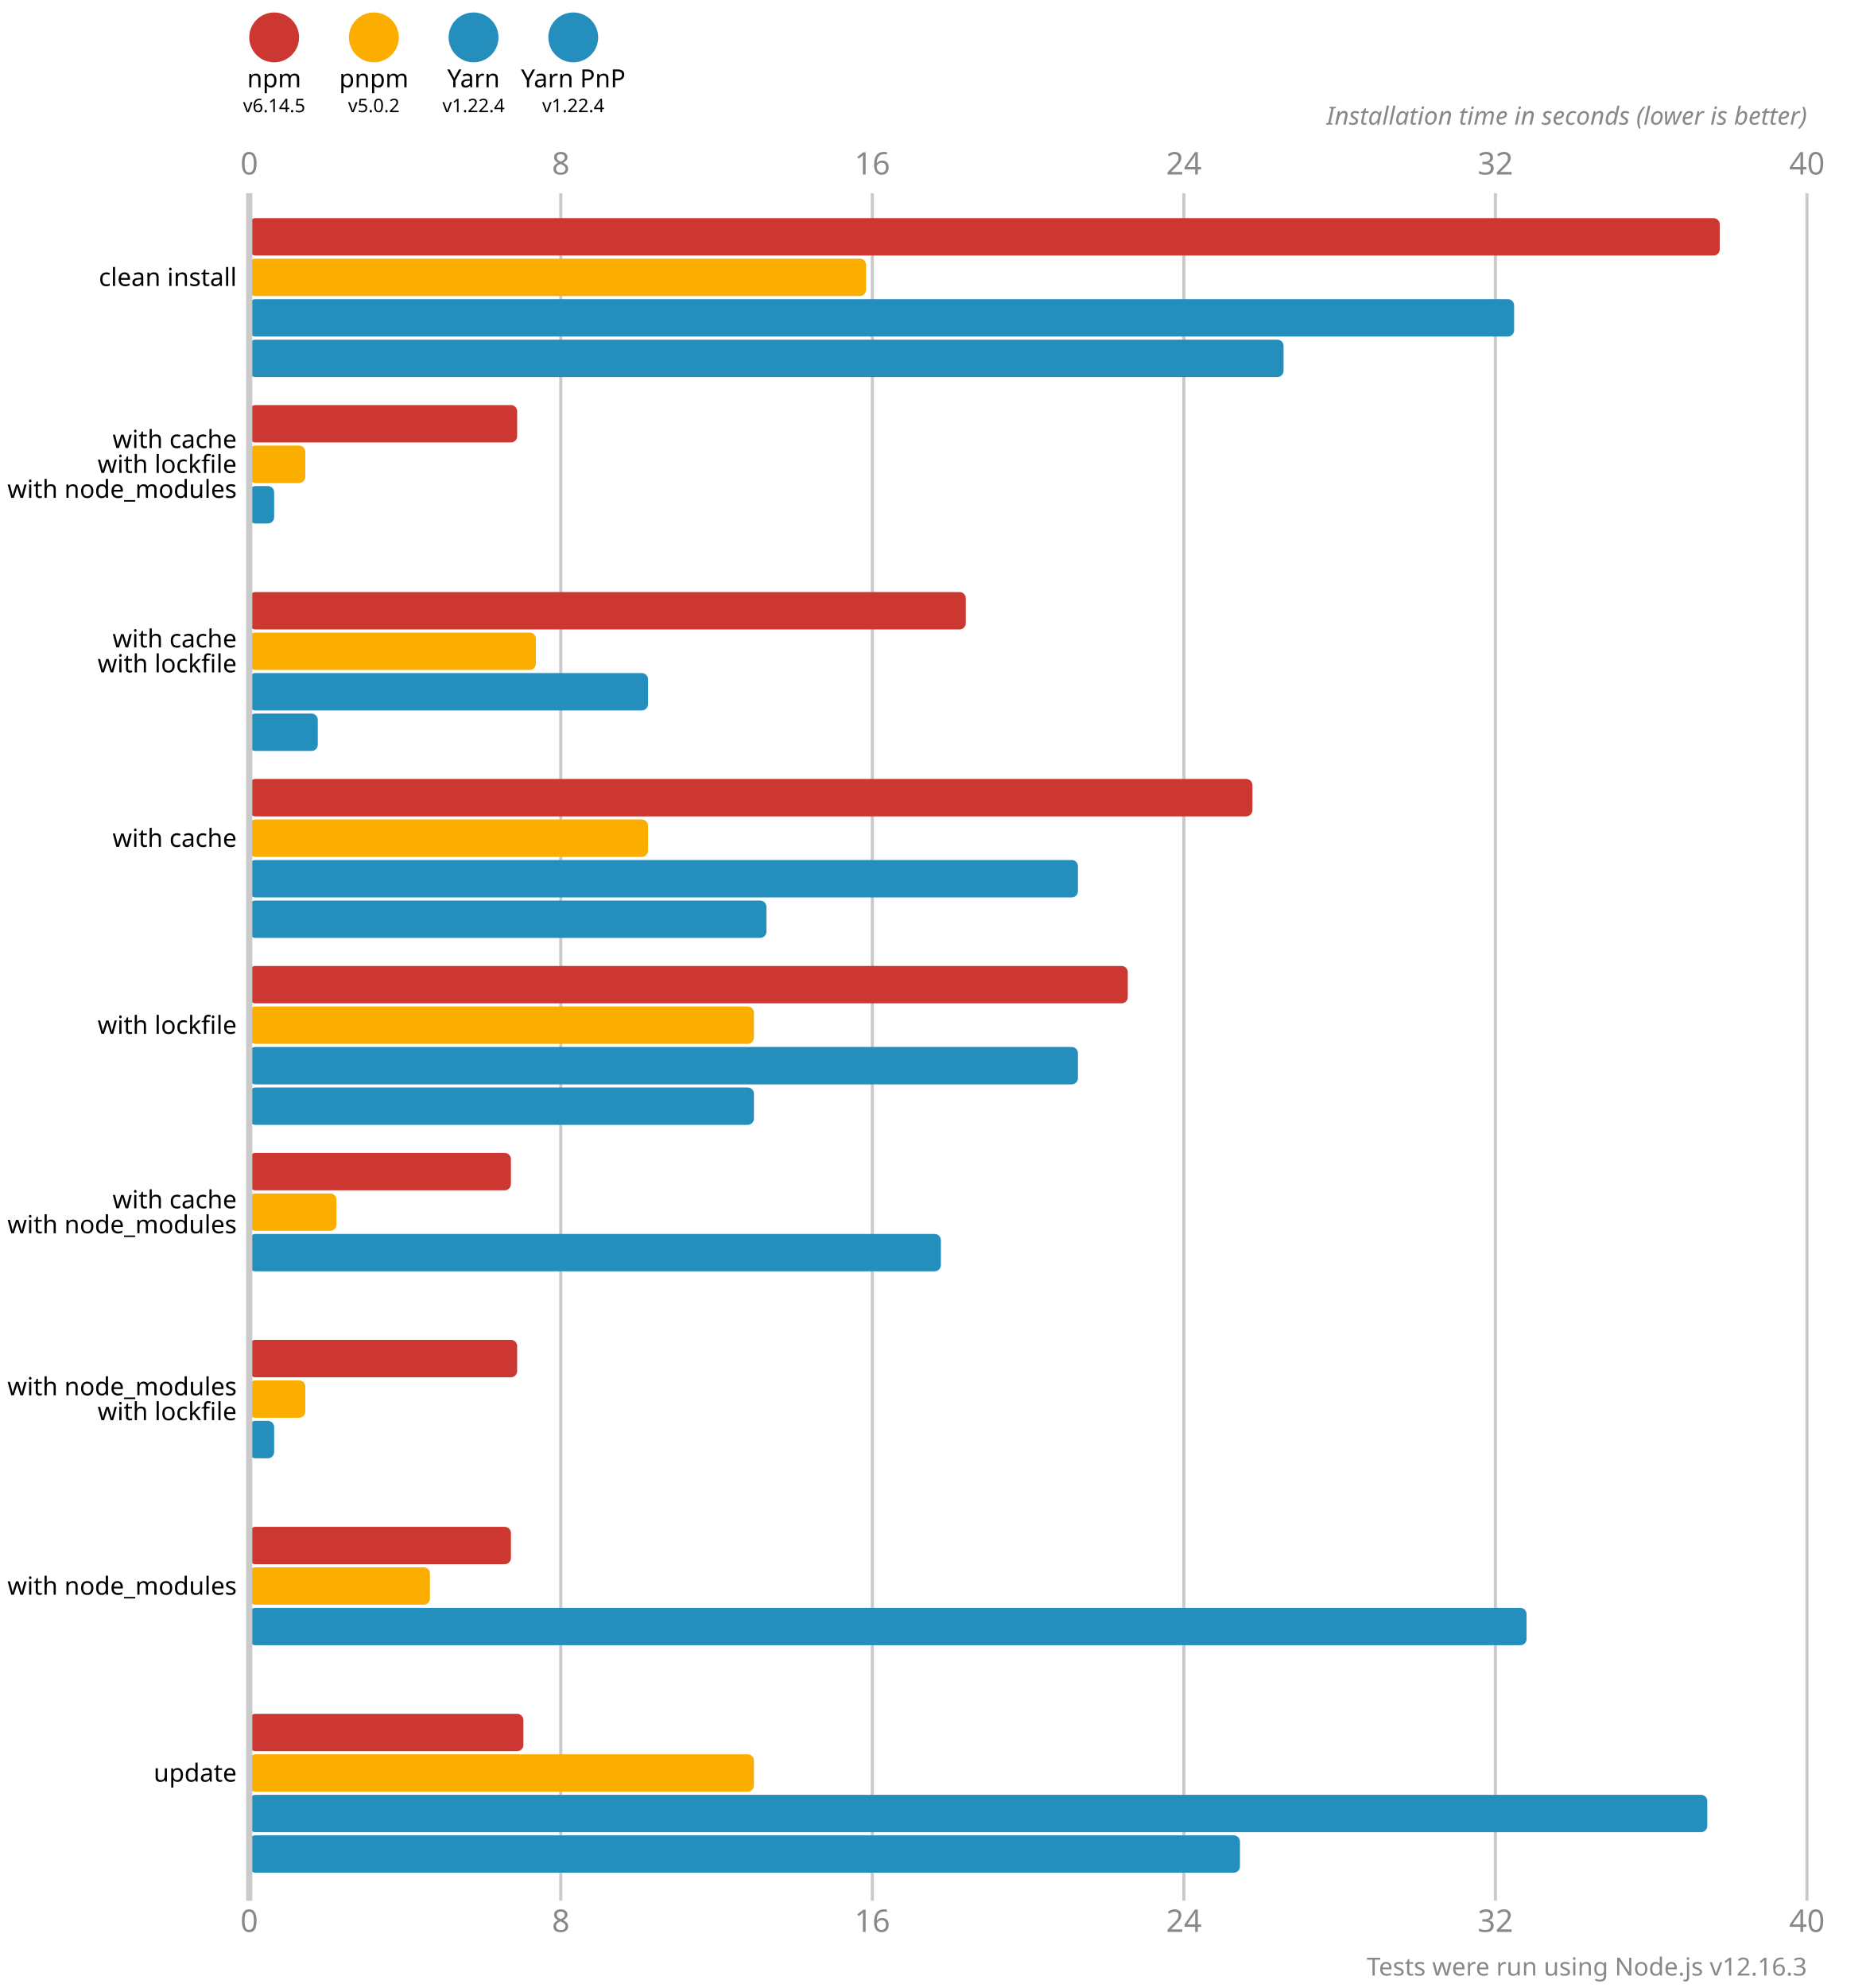
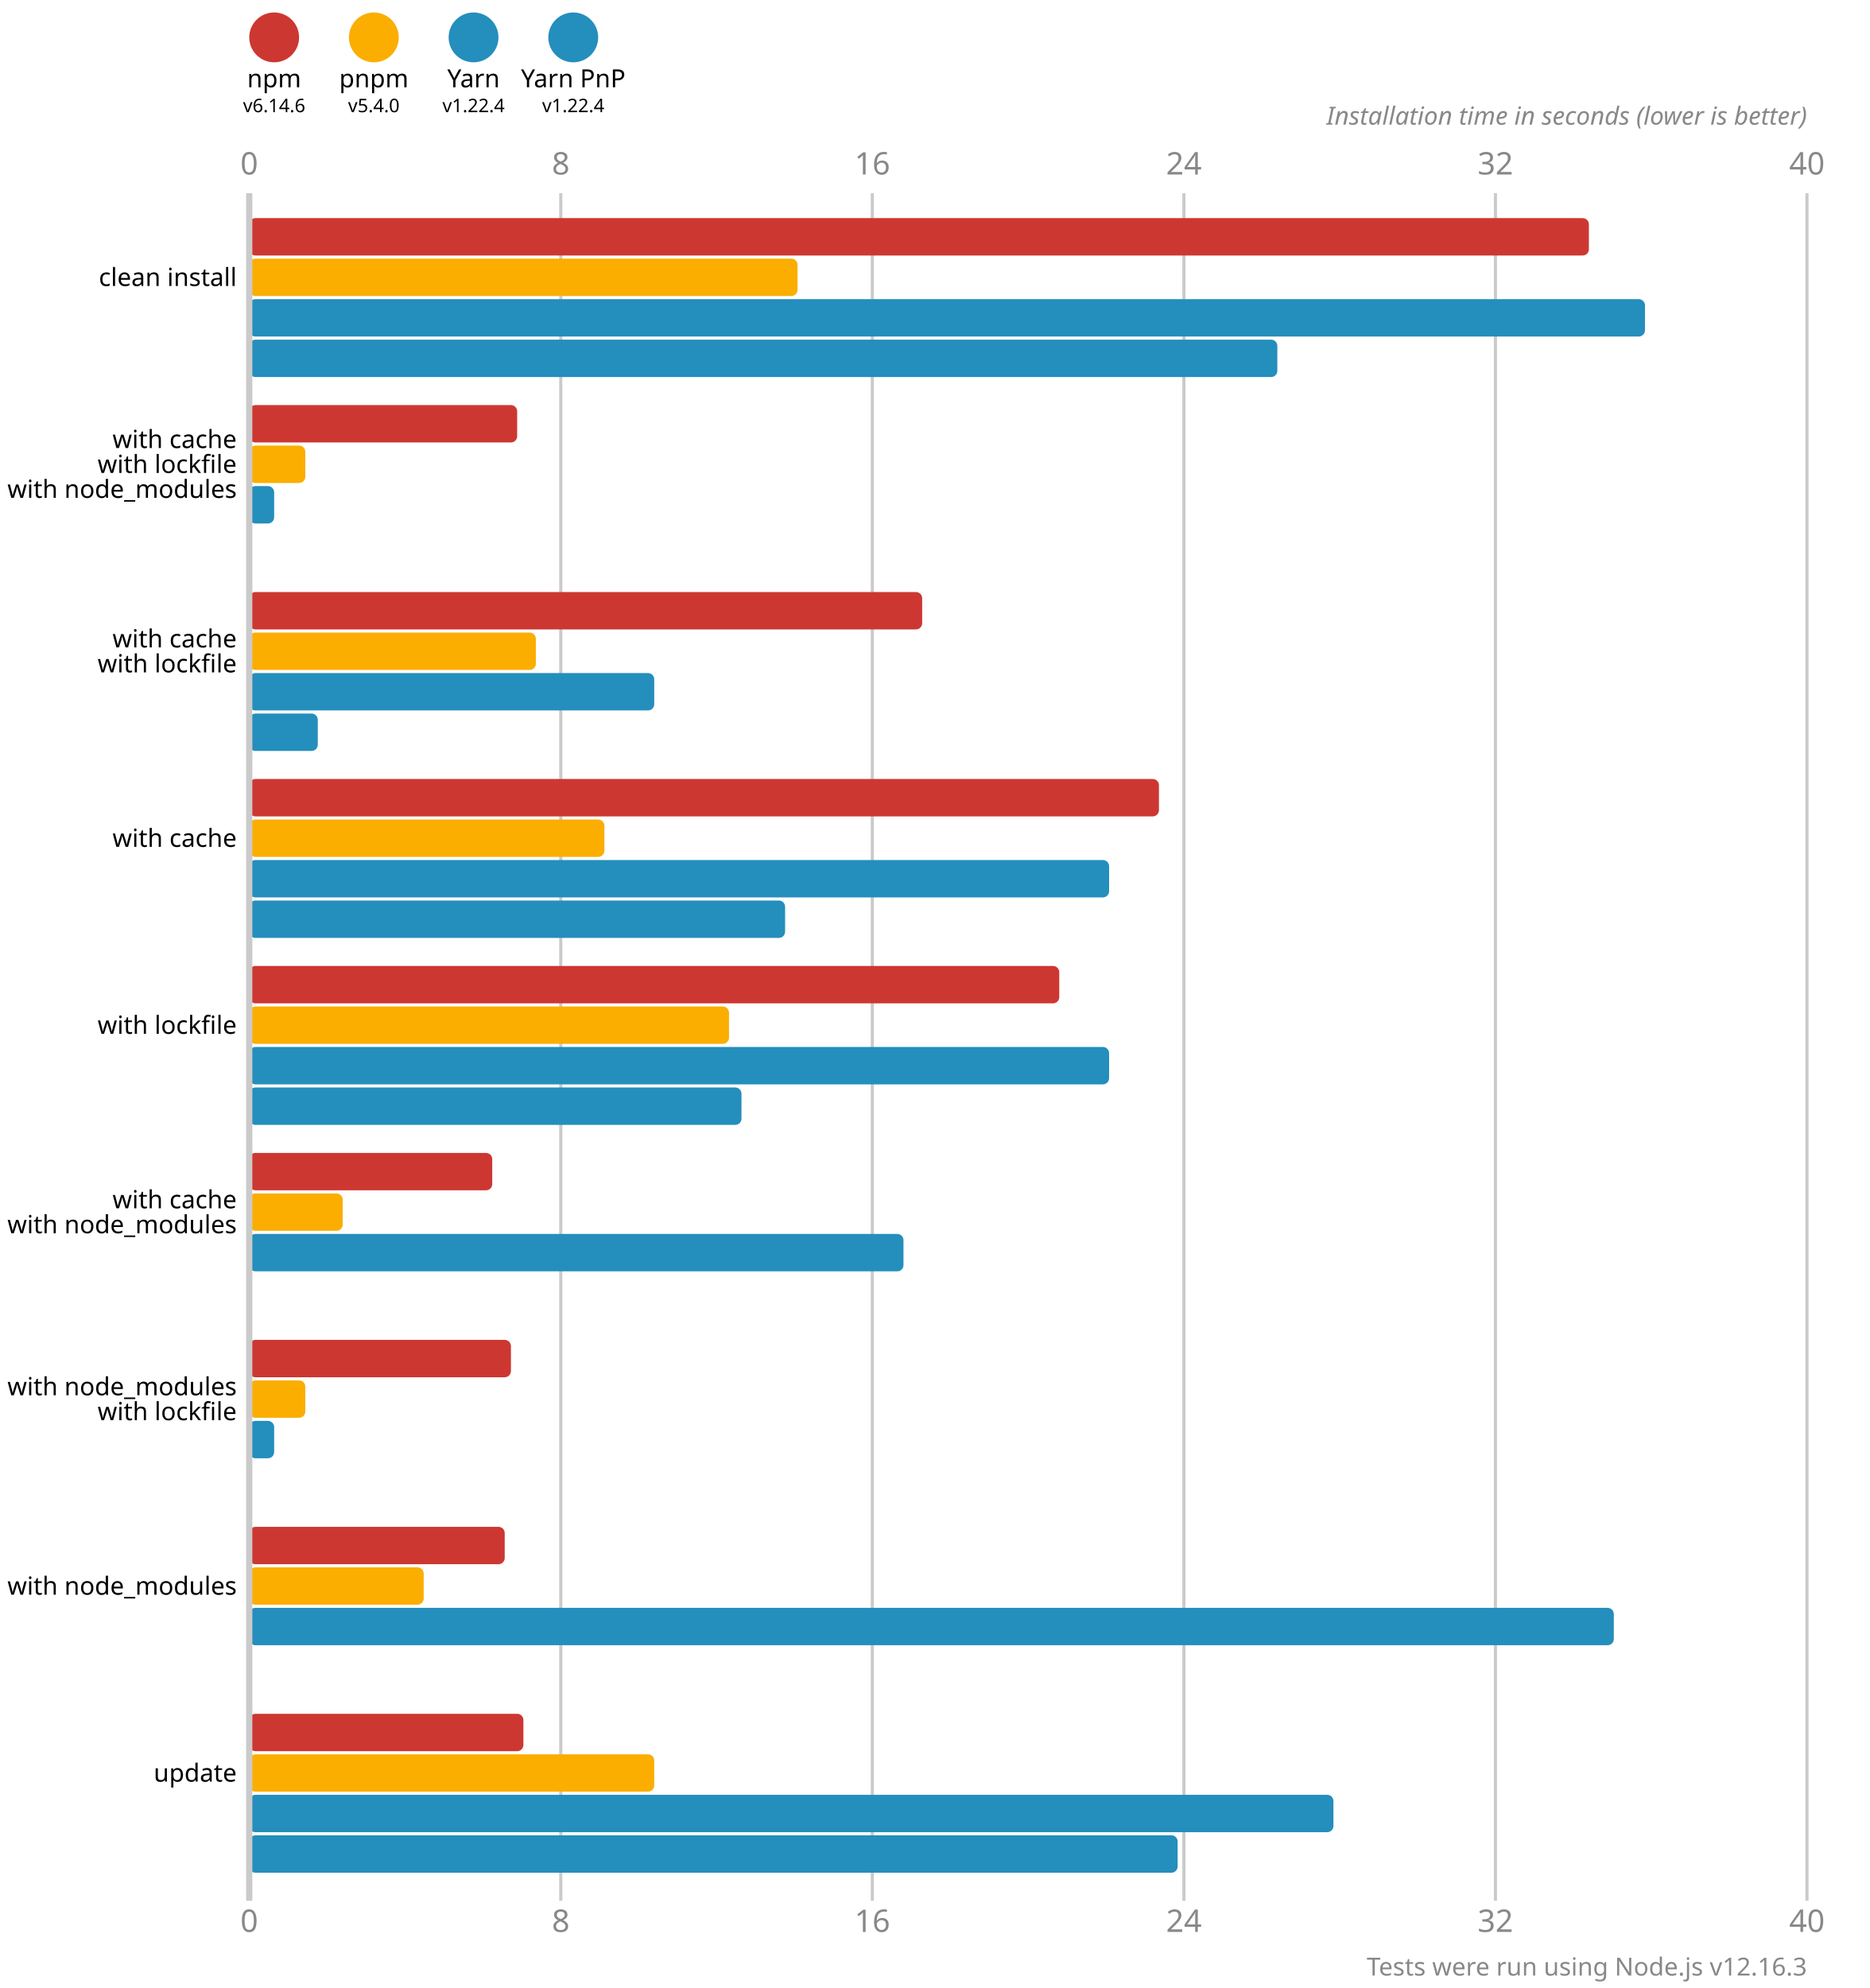
<svg xmlns="http://www.w3.org/2000/svg" version="1.1" viewBox="0 0 300 319">
  <style>
    .font { font-family: sans-serif; }
    .s3 { font-size: 3px; }
    .s4 { font-size: 4px; }
    .s5 { font-size: 5px; }
    .line { stroke: #cacaca; }
    .width { stroke-width: 0.5; }
    .text { fill: #888; }
  </style>
  <circle cx="44" cy="6" r="4" fill="#cd3731" />
  <text x="44" y="14" class="font s4" text-anchor="middle">npm</text>
-   <text x="44" y="18" class="font s3" text-anchor="middle">v6.14.5</text>
+   <text x="44" y="18" class="font s3" text-anchor="middle">v6.14.6</text>
  <circle cx="60" cy="6" r="4" fill="#fbae00" />
  <text x="60" y="14" class="font s4" text-anchor="middle">pnpm</text>
-   <text x="60" y="18" class="font s3" text-anchor="middle">v5.0.2</text>
+   <text x="60" y="18" class="font s3" text-anchor="middle">v5.4.0</text>
  <circle cx="76" cy="6" r="4" fill="#248ebd" />
  <text x="76" y="14" class="font s4" text-anchor="middle">Yarn</text>
  <text x="76" y="18" class="font s3" text-anchor="middle">v1.22.4</text>
  <circle cx="92" cy="6" r="4" fill="#248ebd" />
  <text x="92" y="14" class="font s4" text-anchor="middle">Yarn PnP</text>
  <text x="92" y="18" class="font s3" text-anchor="middle">v1.22.4</text>
  <text x="40" y="28" class="font s5 text" text-anchor="middle">0</text>
  <text x="40" y="310" class="font s5 text" text-anchor="middle">0</text>
  <line x1="90" y1="31" x2="90" y2="305" class="line width" />
  <text x="90" y="28" class="font s5 text" text-anchor="middle">8</text>
  <text x="90" y="310" class="font s5 text" text-anchor="middle">8</text>
  <line x1="140" y1="31" x2="140" y2="305" class="line width" />
  <text x="140" y="28" class="font s5 text" text-anchor="middle">16</text>
  <text x="140" y="310" class="font s5 text" text-anchor="middle">16</text>
  <line x1="190" y1="31" x2="190" y2="305" class="line width" />
  <text x="190" y="28" class="font s5 text" text-anchor="middle">24</text>
  <text x="190" y="310" class="font s5 text" text-anchor="middle">24</text>
  <line x1="240" y1="31" x2="240" y2="305" class="line width" />
  <text x="240" y="28" class="font s5 text" text-anchor="middle">32</text>
  <text x="240" y="310" class="font s5 text" text-anchor="middle">32</text>
  <line x1="290" y1="31" x2="290" y2="305" class="line width" />
  <text x="290" y="28" class="font s5 text" text-anchor="middle">40</text>
  <text x="290" y="310" class="font s5 text" text-anchor="middle">40</text>
  <text x="290" y="20" class="font s4 text" font-style="italic" text-anchor="end">Installation time in seconds (lower is better)</text>
-   <rect x="40" y="35" width="236" height="6" fill="#cd3731" rx="1" ry="1" />
-   <rect x="40" y="41.5" width="99" height="6" fill="#fbae00" rx="1" ry="1" />
-   <rect x="40" y="48" width="203" height="6" fill="#248ebd" rx="1" ry="1" />
-   <rect x="40" y="54.5" width="166" height="6" fill="#248ebd" rx="1" ry="1" />
+   <rect x="40" y="35" width="215" height="6" fill="#cd3731" rx="1" ry="1" />
+   <rect x="40" y="41.5" width="88" height="6" fill="#fbae00" rx="1" ry="1" />
+   <rect x="40" y="48" width="224" height="6" fill="#248ebd" rx="1" ry="1" />
+   <rect x="40" y="54.5" width="165" height="6" fill="#248ebd" rx="1" ry="1" />
  <rect x="40" y="65" width="43" height="6" fill="#cd3731" rx="1" ry="1" />
  <rect x="40" y="71.5" width="9" height="6" fill="#fbae00" rx="1" ry="1" />
  <rect x="40" y="78" width="4" height="6" fill="#248ebd" rx="1" ry="1" />
  <rect x="40" y="84.5" width="0" height="6" fill="#248ebd" rx="1" ry="1" />
-   <rect x="40" y="95" width="115" height="6" fill="#cd3731" rx="1" ry="1" />
+   <rect x="40" y="95" width="108" height="6" fill="#cd3731" rx="1" ry="1" />
  <rect x="40" y="101.5" width="46" height="6" fill="#fbae00" rx="1" ry="1" />
-   <rect x="40" y="108" width="64" height="6" fill="#248ebd" rx="1" ry="1" />
+   <rect x="40" y="108" width="65" height="6" fill="#248ebd" rx="1" ry="1" />
  <rect x="40" y="114.5" width="11" height="6" fill="#248ebd" rx="1" ry="1" />
-   <rect x="40" y="125" width="161" height="6" fill="#cd3731" rx="1" ry="1" />
-   <rect x="40" y="131.5" width="64" height="6" fill="#fbae00" rx="1" ry="1" />
-   <rect x="40" y="138" width="133" height="6" fill="#248ebd" rx="1" ry="1" />
-   <rect x="40" y="144.5" width="83" height="6" fill="#248ebd" rx="1" ry="1" />
-   <rect x="40" y="155" width="141" height="6" fill="#cd3731" rx="1" ry="1" />
-   <rect x="40" y="161.5" width="81" height="6" fill="#fbae00" rx="1" ry="1" />
-   <rect x="40" y="168" width="133" height="6" fill="#248ebd" rx="1" ry="1" />
-   <rect x="40" y="174.5" width="81" height="6" fill="#248ebd" rx="1" ry="1" />
-   <rect x="40" y="185" width="42" height="6" fill="#cd3731" rx="1" ry="1" />
-   <rect x="40" y="191.5" width="14" height="6" fill="#fbae00" rx="1" ry="1" />
-   <rect x="40" y="198" width="111" height="6" fill="#248ebd" rx="1" ry="1" />
+   <rect x="40" y="125" width="146" height="6" fill="#cd3731" rx="1" ry="1" />
+   <rect x="40" y="131.5" width="57" height="6" fill="#fbae00" rx="1" ry="1" />
+   <rect x="40" y="138" width="138" height="6" fill="#248ebd" rx="1" ry="1" />
+   <rect x="40" y="144.5" width="86" height="6" fill="#248ebd" rx="1" ry="1" />
+   <rect x="40" y="155" width="130" height="6" fill="#cd3731" rx="1" ry="1" />
+   <rect x="40" y="161.5" width="77" height="6" fill="#fbae00" rx="1" ry="1" />
+   <rect x="40" y="168" width="138" height="6" fill="#248ebd" rx="1" ry="1" />
+   <rect x="40" y="174.5" width="79" height="6" fill="#248ebd" rx="1" ry="1" />
+   <rect x="40" y="185" width="39" height="6" fill="#cd3731" rx="1" ry="1" />
+   <rect x="40" y="191.5" width="15" height="6" fill="#fbae00" rx="1" ry="1" />
+   <rect x="40" y="198" width="105" height="6" fill="#248ebd" rx="1" ry="1" />
  <rect x="40" y="204.5" width="0" height="6" fill="#248ebd" rx="1" ry="1" />
-   <rect x="40" y="215" width="43" height="6" fill="#cd3731" rx="1" ry="1" />
+   <rect x="40" y="215" width="42" height="6" fill="#cd3731" rx="1" ry="1" />
  <rect x="40" y="221.5" width="9" height="6" fill="#fbae00" rx="1" ry="1" />
  <rect x="40" y="228" width="4" height="6" fill="#248ebd" rx="1" ry="1" />
  <rect x="40" y="234.5" width="0" height="6" fill="#248ebd" rx="1" ry="1" />
-   <rect x="40" y="245" width="42" height="6" fill="#cd3731" rx="1" ry="1" />
-   <rect x="40" y="251.5" width="29" height="6" fill="#fbae00" rx="1" ry="1" />
-   <rect x="40" y="258" width="205" height="6" fill="#248ebd" rx="1" ry="1" />
+   <rect x="40" y="245" width="41" height="6" fill="#cd3731" rx="1" ry="1" />
+   <rect x="40" y="251.5" width="28" height="6" fill="#fbae00" rx="1" ry="1" />
+   <rect x="40" y="258" width="219" height="6" fill="#248ebd" rx="1" ry="1" />
  <rect x="40" y="264.5" width="0" height="6" fill="#248ebd" rx="1" ry="1" />
  <rect x="40" y="275" width="44" height="6" fill="#cd3731" rx="1" ry="1" />
-   <rect x="40" y="281.5" width="81" height="6" fill="#fbae00" rx="1" ry="1" />
-   <rect x="40" y="288" width="234" height="6" fill="#248ebd" rx="1" ry="1" />
-   <rect x="40" y="294.5" width="159" height="6" fill="#248ebd" rx="1" ry="1" />
+   <rect x="40" y="281.5" width="65" height="6" fill="#fbae00" rx="1" ry="1" />
+   <rect x="40" y="288" width="174" height="6" fill="#248ebd" rx="1" ry="1" />
+   <rect x="40" y="294.5" width="149" height="6" fill="#248ebd" rx="1" ry="1" />
  <line x1="40" y1="31" x2="40" y2="305" class="line" />
  <text x="38" y="44.5" class="font s4" dominant-baseline="middle" text-anchor="end">clean install</text>
  <text x="38" y="70.5" class="font s4" dominant-baseline="middle" text-anchor="end">with cache</text>
  <text x="38" y="74.5" class="font s4" dominant-baseline="middle" text-anchor="end">with lockfile</text>
  <text x="38" y="78.5" class="font s4" dominant-baseline="middle" text-anchor="end">with node_modules</text>
  <text x="38" y="102.5" class="font s4" dominant-baseline="middle" text-anchor="end">with cache</text>
  <text x="38" y="106.5" class="font s4" dominant-baseline="middle" text-anchor="end">with lockfile</text>
  <text x="38" y="134.5" class="font s4" dominant-baseline="middle" text-anchor="end">with cache</text>
  <text x="38" y="164.5" class="font s4" dominant-baseline="middle" text-anchor="end">with lockfile</text>
  <text x="38" y="192.5" class="font s4" dominant-baseline="middle" text-anchor="end">with cache</text>
  <text x="38" y="196.5" class="font s4" dominant-baseline="middle" text-anchor="end">with node_modules</text>
  <text x="38" y="222.5" class="font s4" dominant-baseline="middle" text-anchor="end">with node_modules</text>
  <text x="38" y="226.5" class="font s4" dominant-baseline="middle" text-anchor="end">with lockfile</text>
  <text x="38" y="254.5" class="font s4" dominant-baseline="middle" text-anchor="end">with node_modules</text>
  <text x="38" y="284.5" class="font s4" dominant-baseline="middle" text-anchor="end">update</text>
  <text x="290" y="317" class="font s4 text" text-anchor="end">Tests were run using Node.js v12.16.3</text>
</svg>
